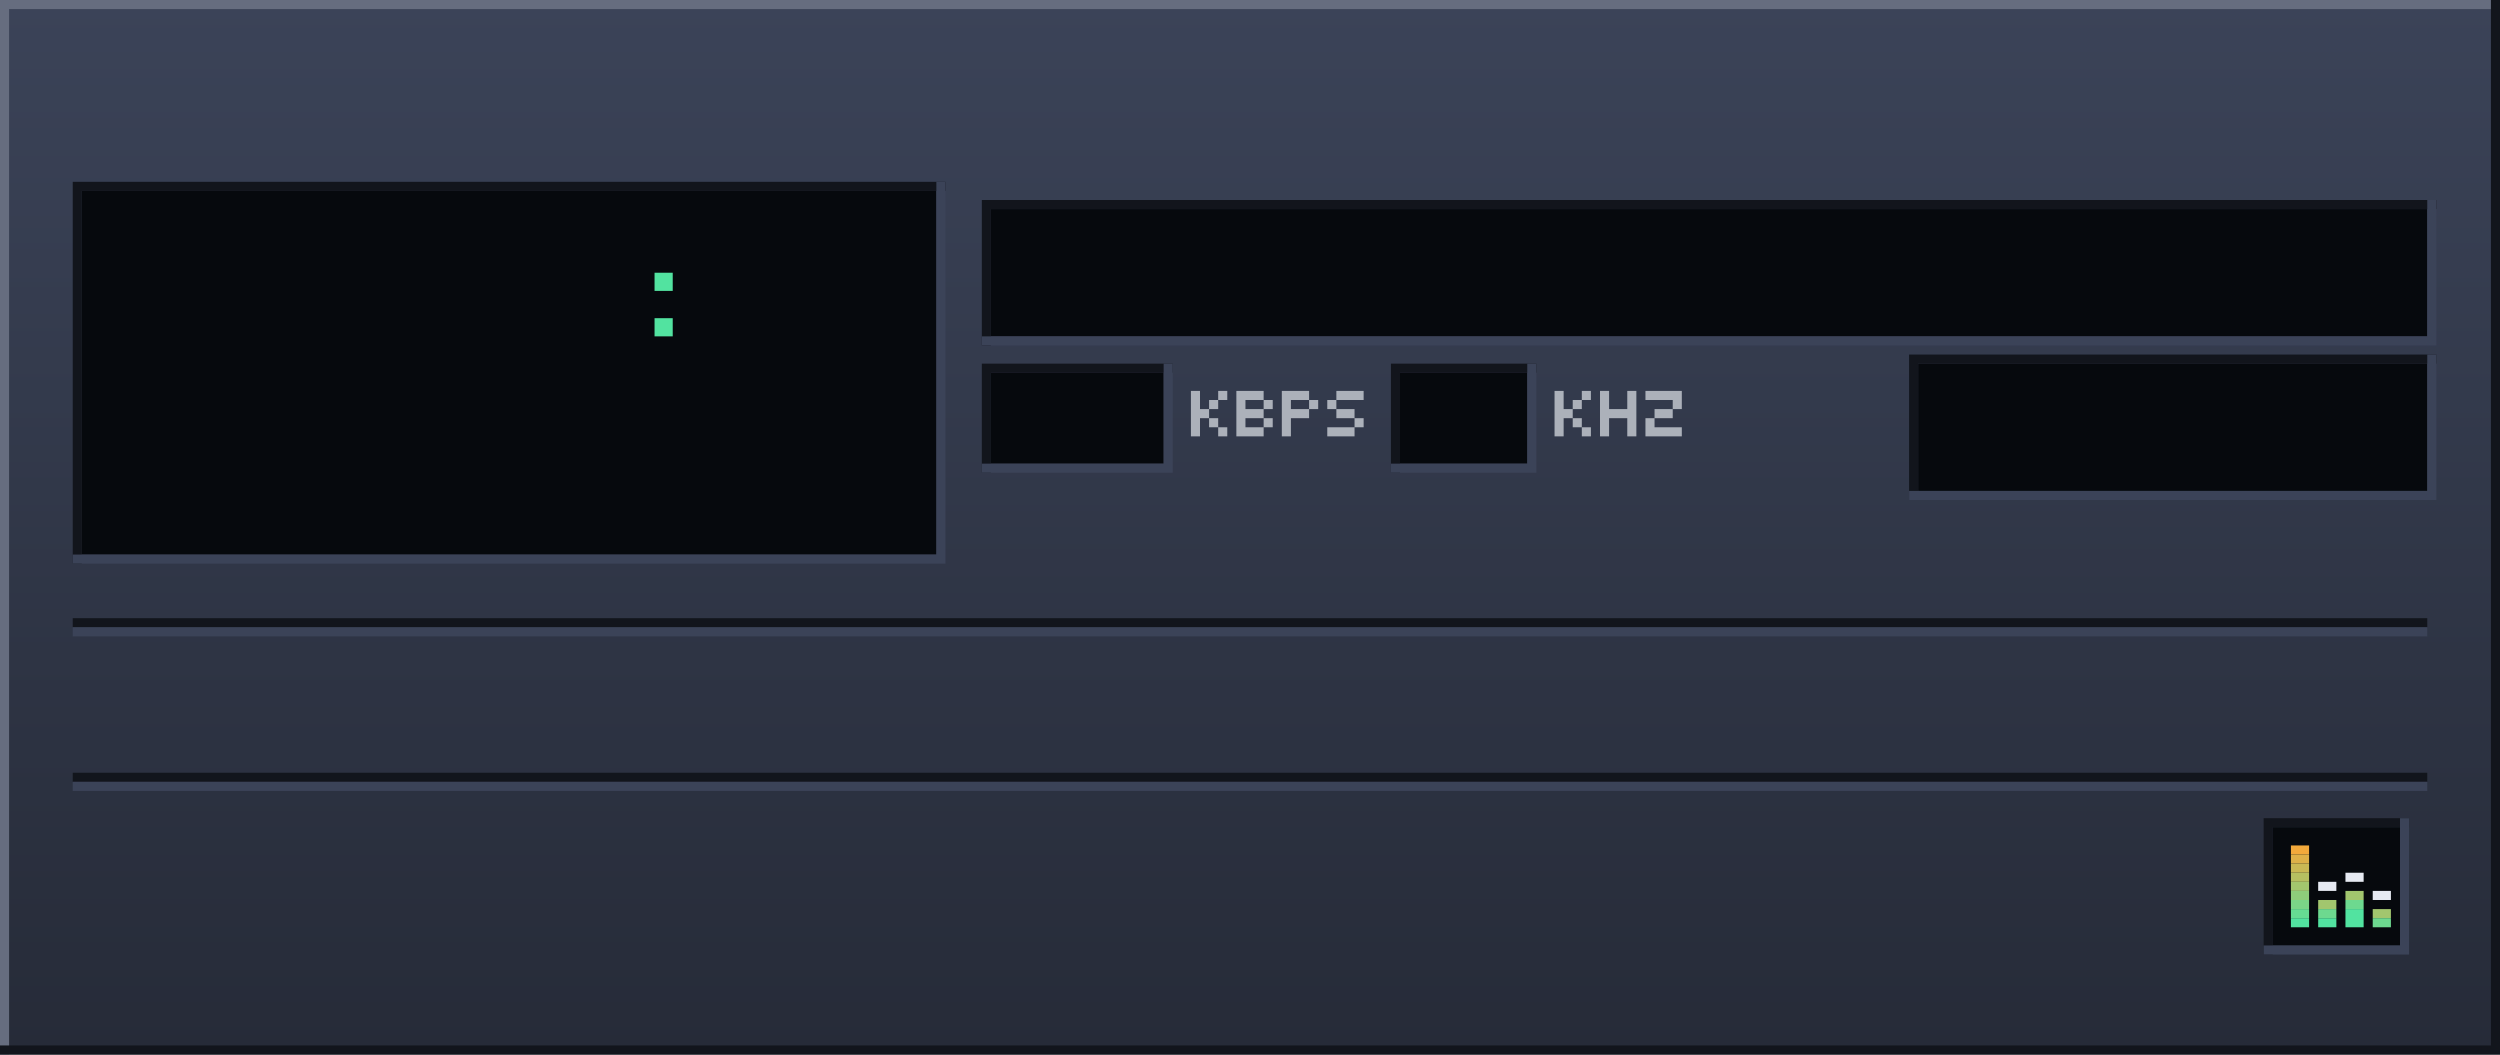
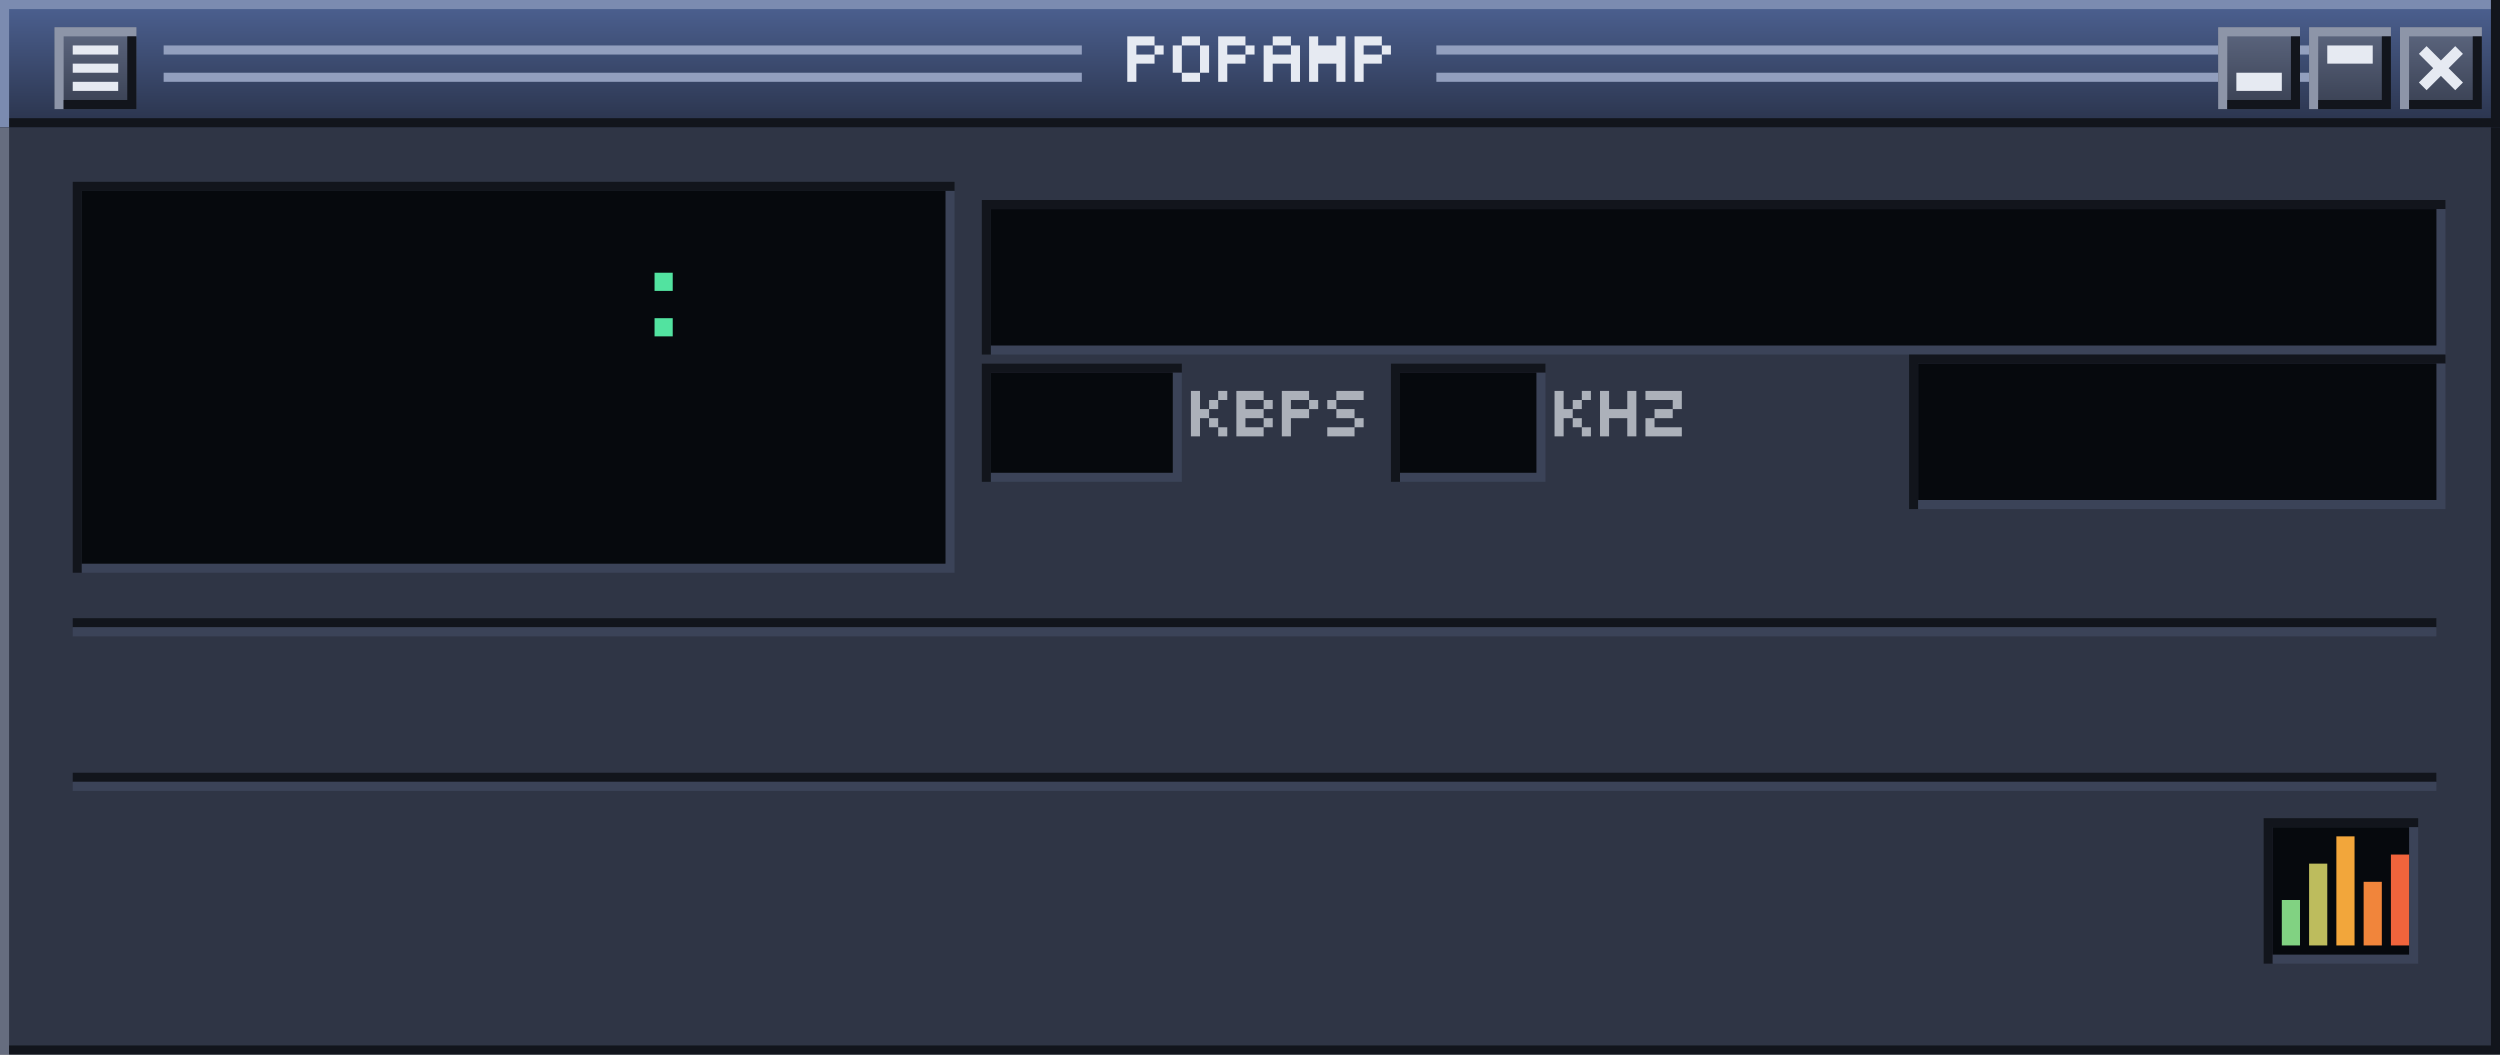
<svg xmlns="http://www.w3.org/2000/svg" width="275" height="116" viewBox="0 0 275 116">
  <defs>
    <linearGradient id="g0" x1="0" y1="0" x2="0" y2="1">
-       <stop class="metal-3b4358-stop" offset="0.004" stop-color="#3b4358" />
-       <stop class="metal-262b38-stop" offset="0.996" stop-color="#262b38" />
+       <stop offset="0" stop-color="#4d6293" class="title-top-stop" />
+       <stop offset="1" stop-color="#2a334b" class="title-bottom-stop" />
+     </linearGradient>
+     <linearGradient id="g1" x1="0" y1="0" x2="0" y2="1">
+       <stop offset="0" stop-color="#5d6780" class="face-top-stop" />
+       <stop offset="1" stop-color="#394052" class="face-bottom-stop" />
    </linearGradient>
  </defs>
-   <rect x="0" y="0" width="275" height="116" fill="url(#g0)" />
-   <path class="metal-666d7f" d="M0 0H275V1H1V116H0z" fill="#666d7f" />
-   <path class="metal-12151c" d="M0 115H274V0H275V116H0zM8 20H104V21H9V62H8zM8 68H267V69H8zM8 85H267V86H8zM108 22H268V23H109V38H108zM108 40H129V41H109V52H108zM153 40H169V41H154V52H153zM210 39H268V40H211V55H210zM249 90H265V91H250V105H249z" fill="#12151c" />
-   <path d="M9 21H103V61H9zM109 23H267V37H109zM109 41H128V51H109zM154 41H168V51H154zM211 40H267V54H211zM250 91H264V104H250z" fill="#06090d" />
-   <path class="metal-3b4358" d="M8 61H103V20H104V62H8zM8 69H267V70H8zM8 86H267V87H8zM108 37H267V22H268V38H108zM108 51H128V40H129V52H108zM153 51H168V40H169V52H153zM210 54H267V39H268V55H210zM249 104H264V90H265V105H249z" fill="#3b4358" />
-   <path d="M72 30H74V32H72zM72 35H74V37H72zM252 101H254V102H252zM255 101H257V102H255zM258 100H260V102H258z" fill="#52e3a0" />
-   <path class="metal-acb1ba" d="M131 43H132V45H133V46H134V47H135V48H134V47H133V46H132V48H131zM133 44H134V45H133zM134 43H135V44H134zM136 43H139V44H140V45H139V46H140V47H139V48H136zM137 44V45H139V44zM137 46V47H139V46zM141 43H144V44H145V45H144V46H142V48H141zM142 44V45H144V44zM146 44H147V45H149V46H150V47H149V48H146V47H149V46H147V45H146zM147 43H150V44H147zM171 43H172V45H173V46H174V47H175V48H174V47H173V46H172V48H171zM173 44H174V45H173zM174 43H175V44H174zM176 43H177V45H179V43H180V48H179V46H177V48H176zM181 43H185V45H184V46H182V47H185V48H181V46H182V45H184V44H181z" fill="#acb1ba" />
-   <rect x="252" y="93" width="2" height="1" fill="#f2a93b" />
-   <rect x="252" y="94" width="2" height="1" fill="#deb048" />
-   <rect x="252" y="95" width="2" height="1" fill="#cab854" />
-   <rect x="252" y="96" width="2" height="1" fill="#b6bf61" />
-   <path d="M252 97H254V98H252zM255 99H257V100H255zM258 98H260V99H258zM261 100H263V101H261z" fill="#a2c66e" />
-   <rect x="252" y="98" width="2" height="1" fill="#8ecd7a" />
-   <rect x="252" y="99" width="2" height="1" fill="#7ad587" />
-   <rect x="252" y="100" width="2" height="1" fill="#66dc93" />
-   <path d="M255 100H257V101H255zM258 99H260V100H258zM261 101H263V102H261z" fill="#6dd98f" />
-   <path d="M255 97H257V98H255zM258 96H260V97H258zM261 98H263V99H261z" fill="#e6eaf2" />
+   <rect x="0" y="0" width="275" height="116" fill="#2f3545" class="body" />
+   <path d="M0 0H275V1H1V116H0Z" fill="#666d7f" class="edge" />
+   <path d="M274 1H275V116H1V115H274Z" fill="#12151c" class="shadow" />
+   <rect x="0" y="0" width="275" height="14" fill="url(#g0)" />
+   <rect x="0" y="0" width="275" height="1" fill="#7b8bb0" class="title-line" />
+   <rect x="0" y="13" width="275" height="1" fill="#12151c" class="shadow" />
+   <rect x="0" y="0" width="1" height="14" fill="#7b8bb0" class="title-line" />
+   <rect x="274" y="0" width="1" height="14" fill="#12151c" class="shadow" />
+   <rect x="18" y="5" width="101" height="1" fill="#929fbe" class="title-rule" />
+   <rect x="18" y="8" width="101" height="1" fill="#929fbe" class="title-rule" />
+   <rect x="158" y="5" width="102" height="1" fill="#929fbe" class="title-rule" />
+   <rect x="158" y="8" width="102" height="1" fill="#929fbe" class="title-rule" />
+   <path d="M124 4H127V5H128V6H127V7H125V9H124zM125 5V6H127V5zM129 5H130V8H132V9H130V8H129zM130 4H132V5H133V8H132V5H130zM134 4H137V5H138V6H137V7H135V9H134zM135 5V6H137V5zM139 5H140V6H142V5H143V9H142V7H140V9H139zM140 4H142V5H140zM144 4H145V5H147V4H148V9H147V7H145V9H144zM149 4H152V5H153V6H152V7H150V9H149zM150 5V6H152V5z" fill="#e6eaf2" />
+   <rect x="6" y="3" width="9" height="9" fill="url(#g1)" />
+   <path d="M6 3H15V4H7V12H6Z" fill="#8d95a8" class="face-light" />
+   <path d="M14 4H15V12H7V11H14Z" fill="#12151c" class="shadow" />
+   <path d="M8 5h5v1h-5zM8 7h5v1h-5zM8 9h5v1h-5z" fill="#e6eaf2" />
+   <rect x="244" y="3" width="9" height="9" fill="url(#g1)" />
+   <path d="M244 3H253V4H245V12H244Z" fill="#8d95a8" class="face-light" />
+   <path d="M252 4H253V12H245V11H252Z" fill="#12151c" class="shadow" />
+   <path d="M246 8h5v2h-5z" fill="#e6eaf2" />
+   <rect x="254" y="3" width="9" height="9" fill="url(#g1)" />
+   <path d="M254 3H263V4H255V12H254Z" fill="#8d95a8" class="face-light" />
+   <path d="M262 4H263V12H255V11H262Z" fill="#12151c" class="shadow" />
+   <path d="M256 5h5v2h-5z" fill="#e6eaf2" />
+   <rect x="264" y="3" width="9" height="9" fill="url(#g1)" />
+   <path d="M264 3H273V4H265V12H264Z" fill="#8d95a8" class="face-light" />
+   <path d="M272 4H273V12H265V11H272Z" fill="#12151c" class="shadow" />
+   <g transform="translate(264 3)">
+     <path d="M2.5 2.5L6.5 6.5M6.5 2.5L2.5 6.5" fill="none" stroke="#e6eaf2" stroke-width="1.2" />
+   </g>
+   <path d="M8 20H105V21H9V63H8Z" fill="#12151c" class="shadow" />
+   <path d="M104 21H105V63H9V62H104Z" fill="#3b4358" class="rim" />
+   <rect x="9" y="21" width="95" height="41" fill="#06090d" />
+   <rect x="72" y="30" width="2" height="2" fill="#52e3a0" />
+   <rect x="72" y="35" width="2" height="2" fill="#52e3a0" />
+   <path d="M108 22H269V23H109V39H108Z" fill="#12151c" class="shadow" />
+   <path d="M268 23H269V39H109V38H268Z" fill="#3b4358" class="rim" />
+   <rect x="109" y="23" width="159" height="15" fill="#06090d" />
+   <path d="M108 40H130V41H109V53H108Z" fill="#12151c" class="shadow" />
+   <path d="M129 41H130V53H109V52H129Z" fill="#3b4358" class="rim" />
+   <rect x="109" y="41" width="20" height="11" fill="#06090d" />
+   <path d="M153 40H170V41H154V53H153Z" fill="#12151c" class="shadow" />
+   <path d="M169 41H170V53H154V52H169Z" fill="#3b4358" class="rim" />
+   <rect x="154" y="41" width="15" height="11" fill="#06090d" />
+   <path d="M210 39H269V40H211V56H210Z" fill="#12151c" class="shadow" />
+   <path d="M268 40H269V56H211V55H268Z" fill="#3b4358" class="rim" />
+   <rect x="211" y="40" width="57" height="15" fill="#06090d" />
+   <path d="M131 43H132V45H133V46H134V47H135V48H134V47H133V46H132V48H131zM133 44H134V45H133zM134 43H135V44H134zM136 43H139V44H140V45H139V46H140V47H139V48H136zM137 44V45H139V44zM137 46V47H139V46zM141 43H144V44H145V45H144V46H142V48H141zM142 44V45H144V44zM146 44H147V45H149V46H150V47H149V48H146V47H149V46H147V45H146zM147 43H150V44H147z" fill="#acb1ba" class="label" />
+   <path d="M171 43H172V45H173V46H174V47H175V48H174V47H173V46H172V48H171zM173 44H174V45H173zM174 43H175V44H174zM176 43H177V45H179V43H180V48H179V46H177V48H176zM181 43H185V45H184V46H182V47H185V48H181V46H182V45H184V44H181z" fill="#acb1ba" class="label" />
+   <rect x="8" y="68" width="260" height="1" fill="#12151c" class="shadow" />
+   <rect x="8" y="69" width="260" height="1" fill="#3b4358" class="rim" />
+   <rect x="8" y="85" width="260" height="1" fill="#12151c" class="shadow" />
+   <rect x="8" y="86" width="260" height="1" fill="#3b4358" class="rim" />
+   <path d="M249 90H266V91H250V106H249Z" fill="#12151c" class="shadow" />
+   <path d="M265 91H266V106H250V105H265Z" fill="#3b4358" class="rim" />
+   <rect x="250" y="91" width="15" height="14" fill="#06090d" />
+   <rect x="251" y="99" width="2" height="5" fill="#81d282" />
+   <rect x="254" y="95" width="2" height="9" fill="#bdbc5d" />
+   <rect x="257" y="92" width="2" height="12" fill="#f2a63b" />
+   <rect x="260" y="97" width="2" height="7" fill="#f1853b" />
+   <rect x="263" y="94" width="2" height="10" fill="#f0643c" />
</svg>
